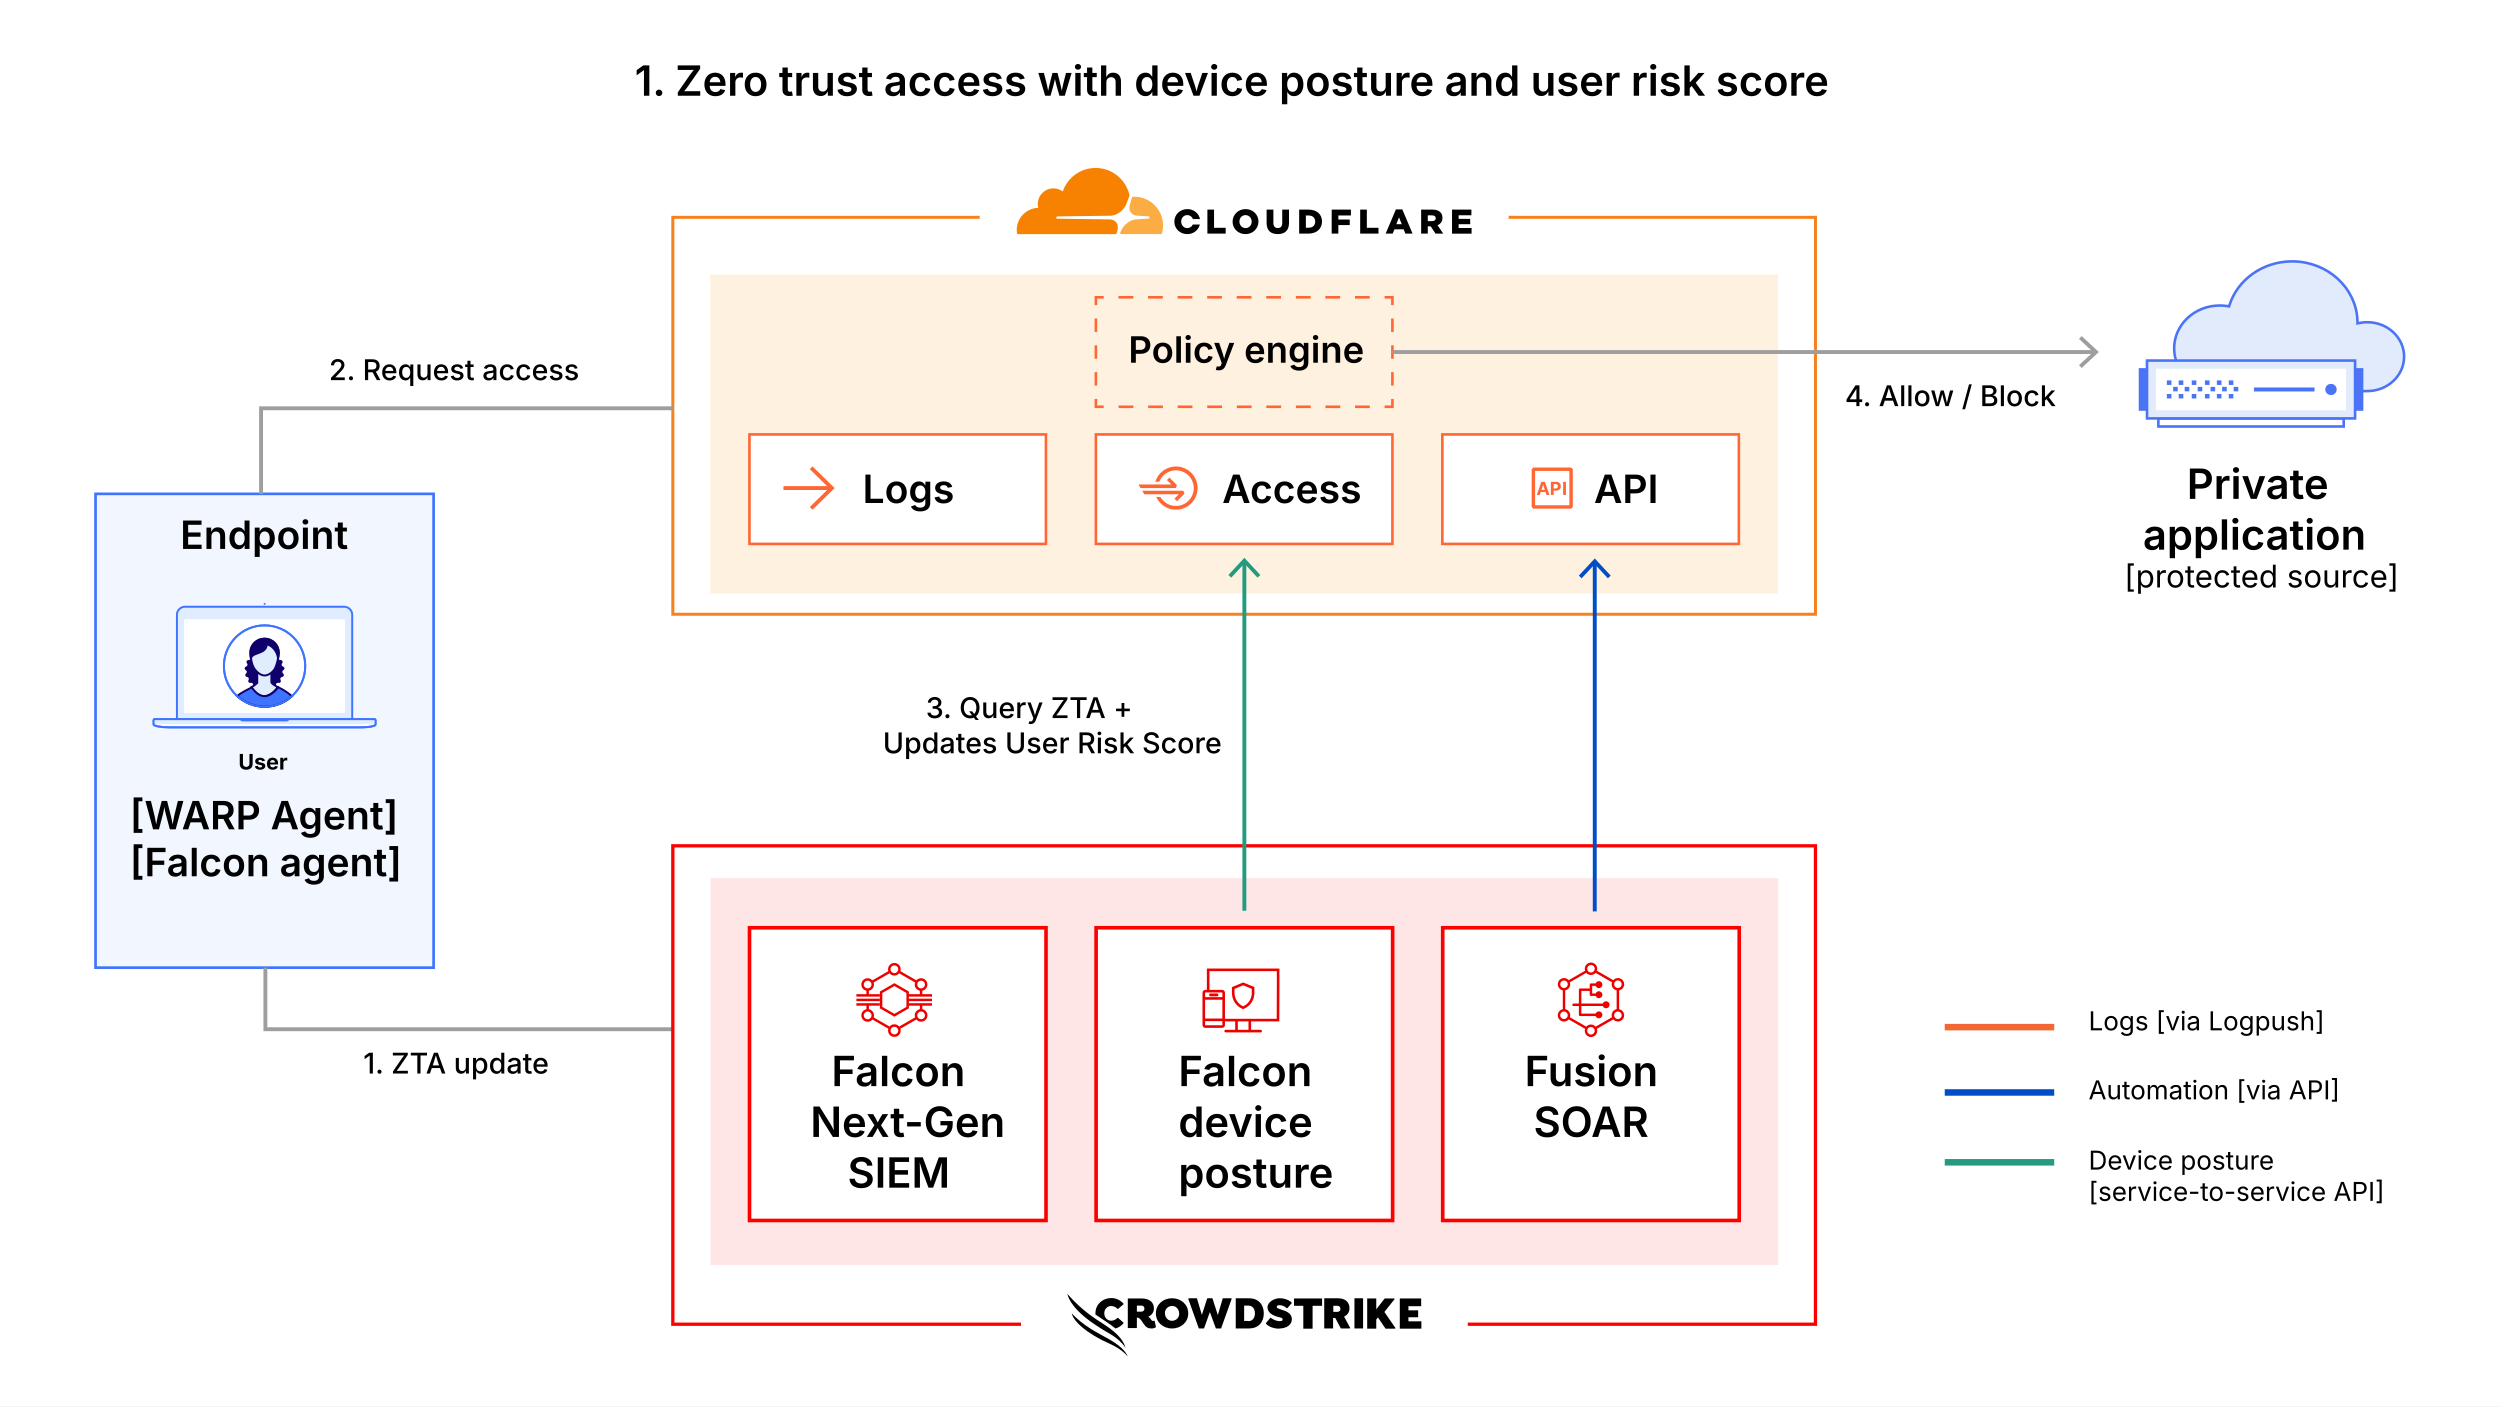
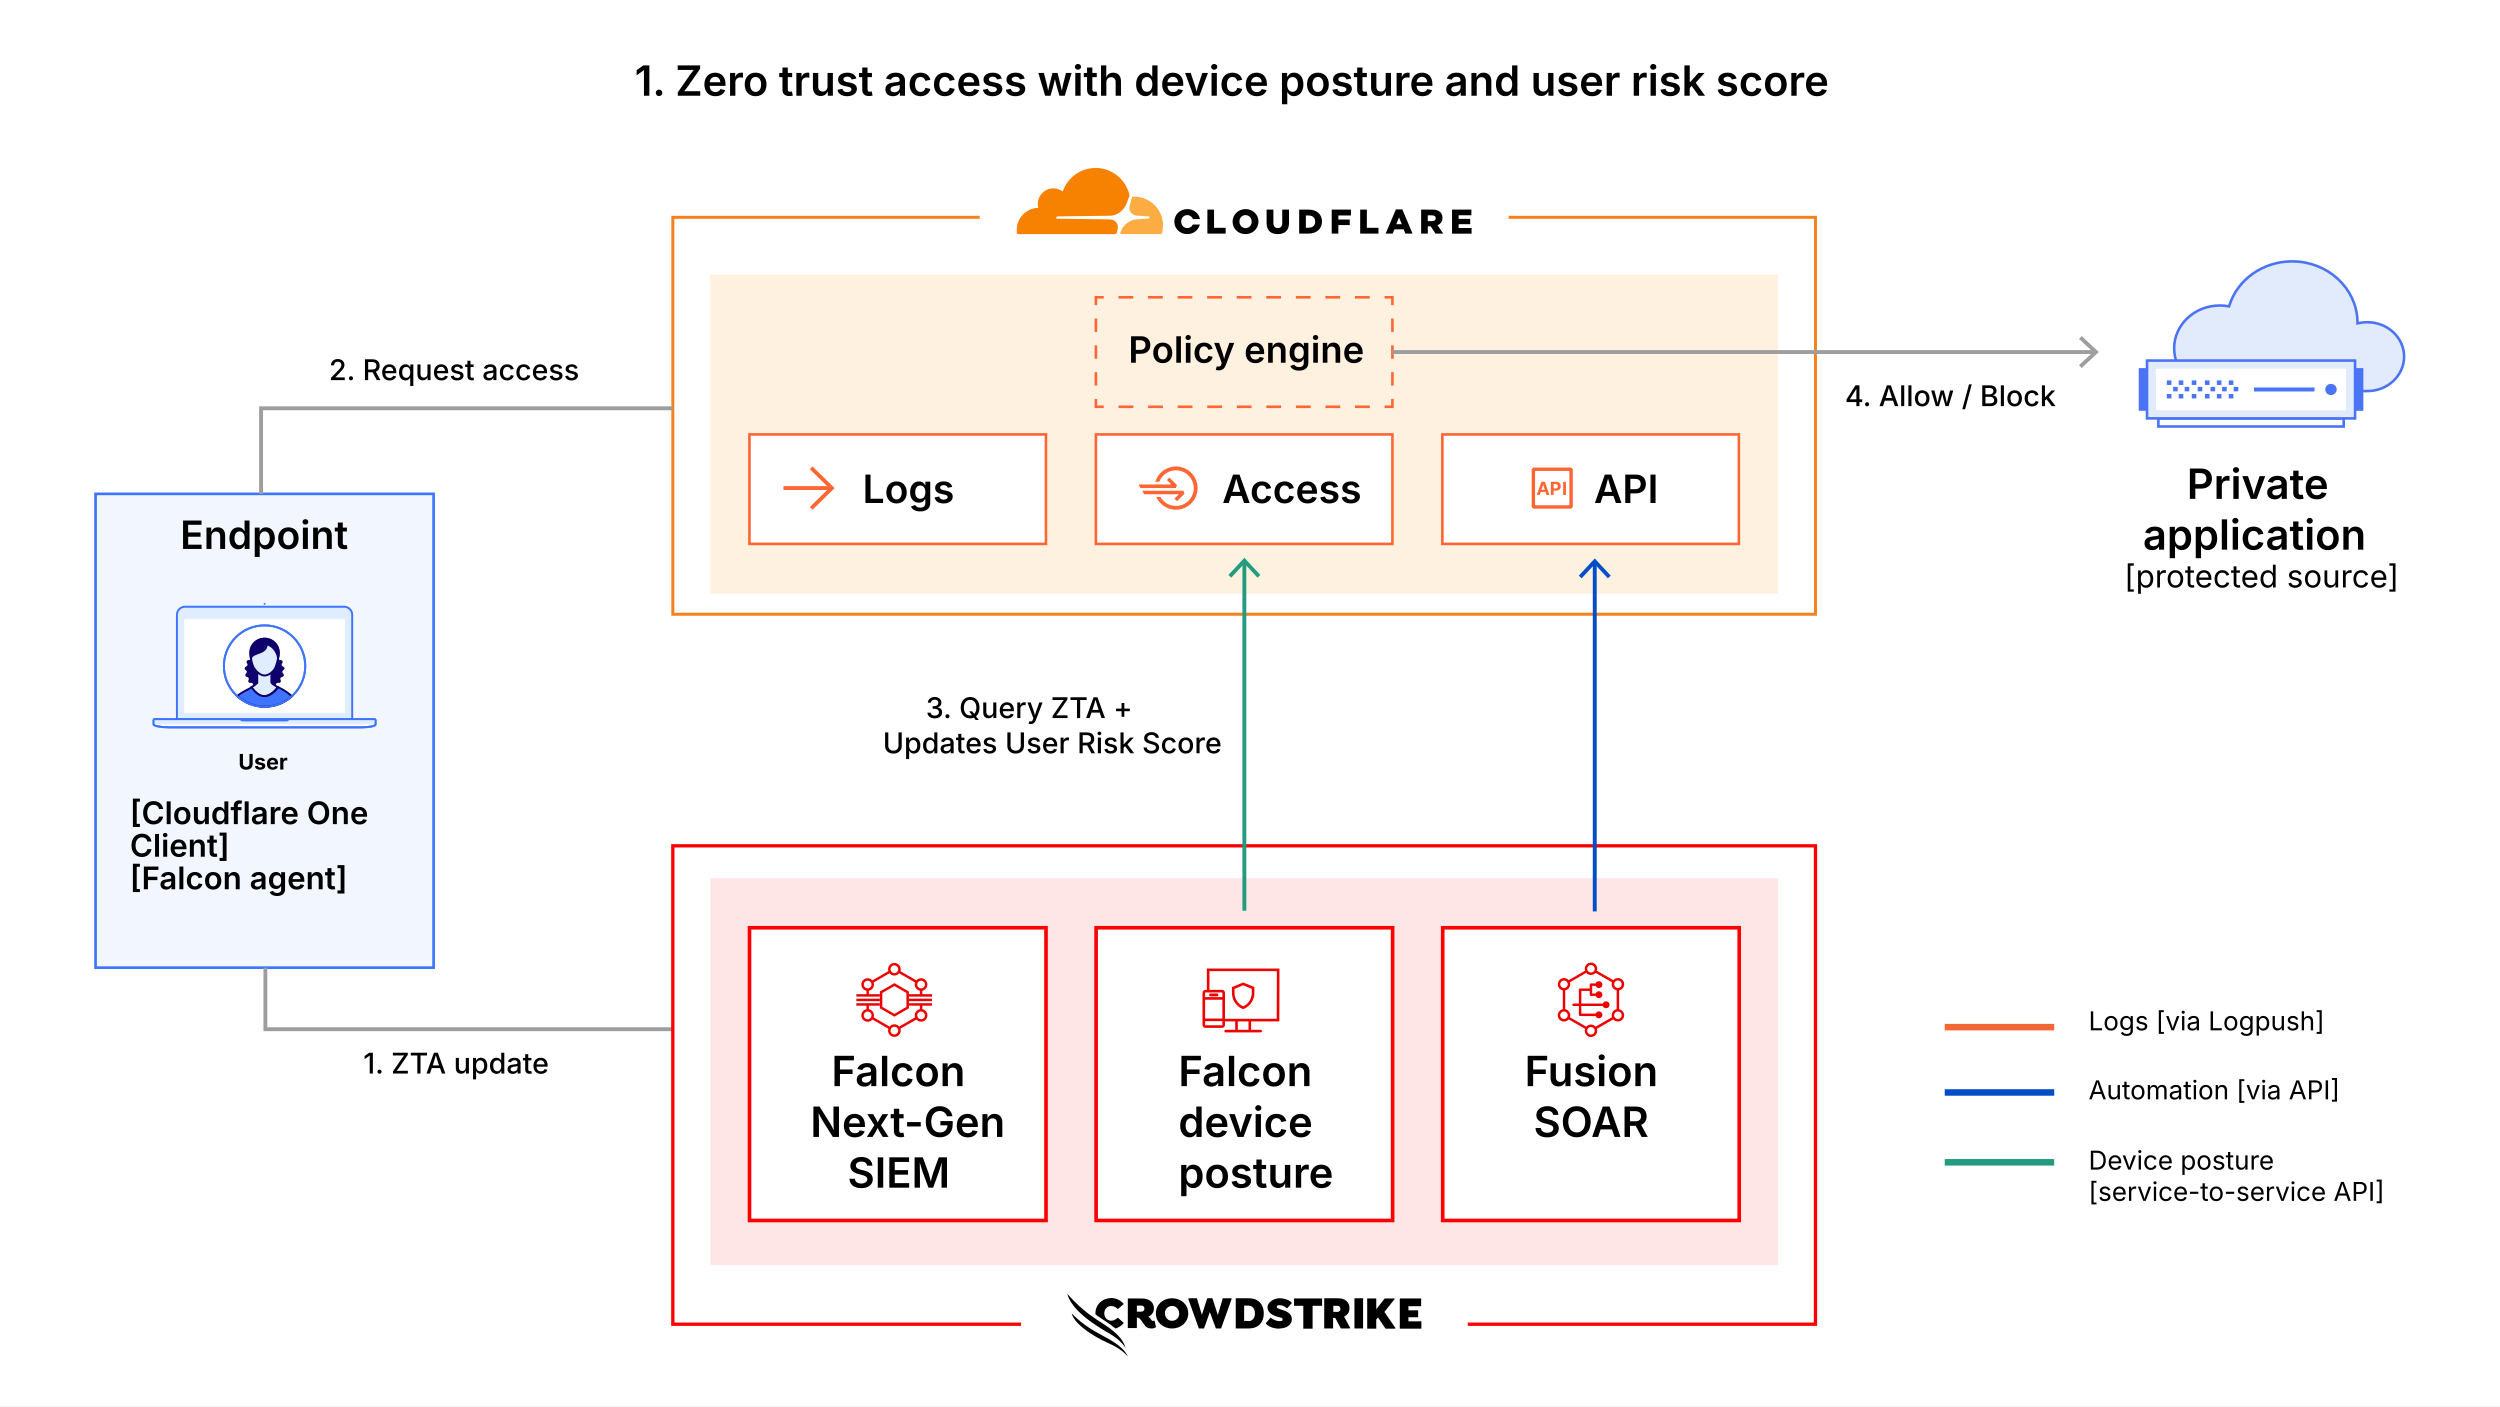
<svg xmlns="http://www.w3.org/2000/svg" width="1920" height="1080" fill="none" viewBox="0 0 1920 1080">
  <g clip-path="url(#clip0_1_260)">
    <path fill="#fff" d="M1920 0H0v1080h1920z" />
    <path fill="#fff" stroke="#f6821f" stroke-width="2.31" d="M1394.28 166.9H516.73v304.84h877.55z" />
    <path fill="#fff" d="M1158.59 146.37H752.42v48h406.17z" />
    <path fill="#f78100" d="m857.57 179.08.57-1.99c.68-2.36.43-4.56-.72-6.15-1.06-1.47-2.82-2.35-4.96-2.45l-40.51-.51a.81.81 0 0 1-.64-.33.83.83 0 0 1-.08-.74c.14-.4.53-.69.94-.72l40.9-.51c4.85-.22 10.1-4.15 11.95-8.96l2.33-6.1a1.36 1.36 0 0 0 .07-.8c-2.68-11.92-13.31-20.83-26.02-20.83-11.7 0-21.65 7.56-25.22 18.06a12.03 12.03 0 0 0-8.41-2.33c-5.61.56-10.13 5.09-10.7 10.7-.15 1.46-.03 2.86.31 4.18-9.17.29-16.53 7.81-16.53 17.05 0 .83.07 1.65.18 2.46.06.39.39.68.78.68h74.8s.01.01.03.01c.43-.01.81-.29.93-.71z" />
    <path fill="#fbac42" d="M871.06 151.05c-.38 0-.75.01-1.13.03-.06 0-.13.01-.18.04-.19.07-.35.22-.4.43l-1.58 5.49c-.68 2.36-.43 4.54.72 6.15 1.06 1.49 2.82 2.35 4.96 2.45l8.64.51a.8.8 0 0 1 .61.33c.14.21.18.47.1.74-.14.4-.53.69-.94.72l-8.98.51c-4.88.22-10.13 4.15-11.96 8.96l-.65 1.7c-.11.31.1.64.43.65h30.91c.38 0 .69-.24.79-.6.54-1.9.82-3.92.82-6-.01-12.21-9.92-22.12-22.16-22.12z" />
    <path fill="#000" d="M927.28 160.97h5.11v13.98h8.93v4.47h-14.04zm19.35 9.28v-.06c0-5.29 4.27-9.6 9.96-9.6s9.91 4.25 9.91 9.55v.06c0 5.29-4.27 9.6-9.96 9.6s-9.91-4.25-9.91-9.55m14.66 0v-.06c0-2.67-1.92-4.99-4.74-4.99s-4.67 2.26-4.67 4.93v.06c0 2.67 1.92 4.99 4.72 4.99s4.68-2.26 4.68-4.93m11.48 1.09v-10.36h5.2v10.25c0 2.67 1.35 3.93 3.4 3.93s3.4-1.21 3.4-3.79v-10.39h5.2v10.23c0 5.96-3.4 8.57-8.64 8.57-5.27 0-8.56-2.67-8.56-8.43m25.01-10.38h7.11c6.59 0 10.42 3.79 10.42 9.11v.06c0 5.32-3.88 9.28-10.52 9.28h-7.02v-18.45zm7.21 13.92c3.06 0 5.09-1.68 5.09-4.67v-.06c0-2.95-2.03-4.67-5.09-4.67h-2.08v9.39h2.08zm17.76-13.92h14.77v4.49h-9.66v3.13h8.74v4.25h-8.74v6.58h-5.11zm21.88 0h5.12v13.98h8.94v4.47h-14.06zm27.43-.14h4.93l7.86 18.59h-5.49l-1.35-3.29h-7.11l-1.32 3.29h-5.38l7.85-18.59zm4.47 11.33-2.06-5.25-2.08 5.25zm14.9-11.19h8.73c2.82 0 4.77.74 6.02 2 1.08 1.06 1.64 2.47 1.64 4.29v.06c0 2.82-1.5 4.7-3.79 5.67l4.4 6.43h-5.92l-3.71-5.59h-2.24v5.59h-5.11v-18.45zm8.49 8.85c1.74 0 2.74-.85 2.74-2.18v-.06c0-1.44-1.06-2.18-2.76-2.18h-3.35v4.42h3.38zm-183.83 2.6c-.72 1.61-2.22 2.76-4.22 2.76-2.79 0-4.72-2.32-4.72-4.99v-.06c0-2.67 1.88-4.93 4.67-4.93 2.11 0 3.71 1.29 4.39 3.06h5.39c-.86-4.39-4.72-7.67-9.73-7.67-5.7 0-9.96 4.29-9.96 9.6v.06c0 5.29 4.22 9.55 9.91 9.55 4.88 0 8.68-3.15 9.68-7.38zm199.08-11.46h14.87v4.36h-9.8v2.79h8.88v4.05h-8.88v2.93h9.94v4.36h-15.01z" />
    <path fill="#fff1df" fill-rule="evenodd" d="M1365.48 210.83v245.01H545.53V210.83z" clip-rule="evenodd" />
    <path fill="#fff" stroke="#f63" stroke-width="2" d="M803.29 333.64H575.57v84.09h227.72z" />
    <text xml:space="preserve" fill="#000" font-family="Inter" font-size="30" font-weight="600" letter-spacing="0em" style="white-space:pre">
      <tspan x="662.45" y="386.309">Logs </tspan>
    </text>
    <path fill="#f63" d="m624.01 358.22-2.07 2.12 13.29 13.03H601.7v2.97h33.53l-13.29 13.03 2.07 2.13L641 374.86z" />
    <path fill="#fff" stroke="#f63" stroke-width="2" d="M1069.37 333.64H841.65v84.09h227.72z" />
    <text xml:space="preserve" fill="#000" font-family="Inter" font-size="30" font-weight="600" letter-spacing="0em" style="white-space:pre">
      <tspan x="938.64" y="386.309">Access</tspan>
    </text>
    <mask id="mask0_1_260" width="51" height="51" x="874" y="349" maskUnits="userSpaceOnUse" style="mask-type:luminance">
      <path fill="#fff" d="M924.44 349.81h-50.1v50.1h50.1z" />
    </mask>
    <g fill="#f63" mask="url(#mask0_1_260)">
      <path d="M903.15 358.25c-3.5 0-6.92 1.11-9.75 3.16a16.55 16.55 0 0 0-6.03 8.29l-.11.34h3.05l.07-.16c1.13-2.86 3.19-5.26 5.85-6.81a13.69 13.69 0 0 1 16.8 2.37 13.68 13.68 0 0 1 1.62 16.88 13.7 13.7 0 0 1-7.07 5.54 13.706 13.706 0 0 1-16.01-5.61c-.08-.12-.15-.23-.22-.36l-.16-.27h-3.2l.19.38q.435.93.99 1.8c1.55 2.43 3.71 4.41 6.26 5.75s5.41 1.99 8.29 1.9c2.88-.1 5.69-.95 8.14-2.46s4.47-3.64 5.86-6.17a16.64 16.64 0 0 0 2.04-8.26 16.6 16.6 0 0 0-8.39-14.14 16.6 16.6 0 0 0-8.22-2.18z" />
      <path d="m903.93 372.58-5.82-5.82-1.93 1.93 3.38 3.39h-25.21l1.63 2.73H903l.93-2.24zm-.04 12.34-1.93-1.93 3.38-3.39h-26.53l-1.62-2.74h31.59l.93 2.25-5.82 5.82z" />
    </g>
    <path fill="#fff" stroke="#f63" stroke-width="2" d="M1335.45 333.64h-227.72v84.09h227.72z" />
    <text xml:space="preserve" fill="#000" font-family="Inter" font-size="30" font-weight="600" letter-spacing="0em" style="white-space:pre">
      <tspan x="1224.17" y="386.309">API</tspan>
    </text>
    <path fill="#f63" d="M1206.59 359.07h-28.95l-1.32 1.32v28.95l1.32 1.32h28.95l1.32-1.32v-28.95zm-1.32 28.95h-26.32V361.7h26.32z" />
    <path fill="#f63" d="M1183.3 377.82h3.65l.75 2.3h2.29l-3.49-10.11h-2.75l-3.49 10.11h2.29zm1.79-5.5h.08l1.24 3.83h-2.57zm8.12 4.52h1.8c.69.02 1.37-.13 1.99-.43.53-.27.97-.69 1.26-1.2.3-.54.45-1.16.43-1.78.01-.62-.13-1.23-.43-1.78-.29-.51-.72-.93-1.24-1.21a4.05 4.05 0 0 0-1.96-.44h-3.99v10.11h2.14v-3.28zm0-5.08h1.44c.35-.01.71.06 1.03.21.26.13.47.33.6.59.13.28.2.58.2.88s-.07.61-.2.88c-.13.26-.35.47-.6.6-.32.15-.67.23-1.02.22h-1.45zm9.43-1.75h-2.14v10.11h2.14z" />
    <path stroke="#f63" stroke-width="2" d="M841.65 234.32v-6h6" />
    <path stroke="#f63" stroke-dasharray="11.35 11.35" stroke-width="2" d="M859 228.32h198.69" />
    <path stroke="#f63" stroke-width="2" d="M1063.37 228.32h6v6" />
    <path stroke="#f63" stroke-dasharray="10.3 10.3" stroke-width="2" d="M1069.37 244.62v56.64" />
    <path stroke="#f63" stroke-width="2" d="M1069.37 306.41v6h-6" />
    <path stroke="#f63" stroke-dasharray="11.35 11.35" stroke-width="2" d="M1052.01 312.41H853.32" />
    <path stroke="#f63" stroke-width="2" d="M847.65 312.41h-6v-6" />
    <path stroke="#f63" stroke-dasharray="10.3 10.3" stroke-width="2" d="M841.65 296.11v-56.64" />
    <text xml:space="preserve" fill="#000" font-family="Inter" font-size="28" font-weight="600" letter-spacing="0em" style="white-space:pre">
      <tspan x="866.61" y="278.602">Policy engine</tspan>
    </text>
    <path stroke="#9e9e9e" stroke-miterlimit="10" stroke-width="3" d="M1608.65 270.37h-539.28" />
    <path fill="#9e9e9e" d="m1598.71 258.1-2.05 2.19 10.84 10.07-10.84 10.07 2.05 2.2 13.19-12.27z" />
    <text xml:space="preserve" fill="#000" font-family="Inter" font-size="22" font-weight="500" letter-spacing="0em" style="white-space:pre">
      <tspan x="1416.9" y="311.91">4. Allow / Block</tspan>
    </text>
    <text xml:space="preserve" fill="#000" font-family="Inter" font-size="22" font-weight="500" letter-spacing="0em" style="white-space:pre">
      <tspan x="252.66" y="291.94">2. Request access</tspan>
    </text>
    <text xml:space="preserve" fill="#000" font-family="Inter" font-size="22" font-weight="500" letter-spacing="0em" style="white-space:pre">
      <tspan x="711" y="551.5">3. Query ZTA +
</tspan>
      <tspan x="678" y="578.5">Updates User Risk Score</tspan>
    </text>
    <text xml:space="preserve" fill="#000" font-family="Inter" font-size="22" font-weight="500" letter-spacing="0em" style="white-space:pre">
      <tspan x="279" y="824.5">1. ZTA update</tspan>
    </text>
    <text xml:space="preserve" fill="#000" font-family="Inter" font-size="32.05" font-weight="600" letter-spacing="0em" style="white-space:pre">
      <tspan x="487.48" y="73.534">1. Zero trust access with device posture and user risk score</tspan>
    </text>
    <path stroke="#f26733" stroke-miterlimit="10" stroke-width="5" d="M1577.64 788.84h-84.08" />
    <path stroke="#239b7f" stroke-miterlimit="10" stroke-width="5" d="M1493.56 892.65h84.08" />
    <path stroke="#004dc8" stroke-miterlimit="10" stroke-width="5" d="M1493.56 839.01h84.08" />
    <path fill="#f2f7ff" stroke="#3e74ff" stroke-width="2.06" d="M333.01 379.29H73.38v363.87h259.63z" />
    <path fill="#3e74ff" d="M203.19 464.49c.41 0 .74-.33.74-.74s-.33-.74-.74-.74-.74.33-.74.74.33.74.74.74" />
    <path fill="#e0ecff" fill-rule="evenodd" stroke="#3e74ff" stroke-miterlimit="10" stroke-width="1.5" d="M264.36 465.97H142.02c-3.24 0-6.14 2.73-6.14 6.14v80.36H270.5v-80.36c0-3.41-2.9-6.14-6.14-6.14Z" clip-rule="evenodd" />
    <path fill="#fff" d="M275.96 558.62H130.59c-7.51 0-12.63-1.19-12.63-2.22v-3.41c0-.34.34-.68.68-.68h169.09c.34 0 .68.34.68.68v3.41c.17 1.02-3.75 2.22-12.46 2.22z" />
    <path stroke="#3e74ff" stroke-miterlimit="10" stroke-width="1.5" d="M275.96 558.62H130.59c-7.51 0-12.63-1.19-12.63-2.22v-3.41c0-.34.34-.68.68-.68h169.09c.34 0 .68.34.68.68v3.41c.17 1.02-3.75 2.22-12.46 2.22z" />
    <path fill="#e0ecff" d="M288.33 552.99c0-.34-.34-.68-.68-.68H118.56c-.34 0-.68.34-.68.68v3.24H288.5v-3.24z" />
    <path stroke="#3e74ff" stroke-miterlimit="10" stroke-width="1.5" d="M275.96 558.62H130.59c-7.51 0-12.63-1.19-12.63-2.22v-3.41c0-.34.34-.68.68-.68h169.09c.34 0 .68.34.68.68v3.41c.17 1.02-3.75 2.22-12.46 2.22z" />
    <path fill="#fff" d="M264.95 475.53H141.42v72h123.53z" />
    <path fill="#3e74ff" fill-rule="evenodd" d="M221.7 552.65v.68c0 .51-1.02.68-1.88.68h-33.27c-.85 0-1.88-.17-1.88-.68v-.68" clip-rule="evenodd" />
    <path fill="#fff" stroke="#3e74ff" stroke-miterlimit="10" stroke-width="1.5" d="M203.19 542.77c17.25 0 31.24-13.99 31.24-31.24s-13.99-31.24-31.24-31.24-31.24 13.99-31.24 31.24 13.99 31.24 31.24 31.24Z" />
    <path fill="#0f006b" d="M202.02 499.81c.55-.84 1.78-.84 2.33 0l.44.68c.43.66 1.33.83 1.98.37l.65-.47c.82-.58 1.96-.14 2.17.84l.17.8c.17.77.94 1.25 1.71 1.06l.78-.2c.97-.25 1.88.58 1.72 1.57l-.13.82c-.12.78.43 1.51 1.21 1.6l.81.1c.99.12 1.54 1.22 1.04 2.08l-.42.72c-.4.68-.15 1.56.55 1.93l.73.39c.88.47.99 1.69.21 2.31l-.65.52c-.61.49-.7 1.4-.18 1.99l.54.63c.65.76.32 1.94-.64 2.24l-.79.25c-.75.24-1.16 1.05-.89 1.79l.28.78c.34.94-.4 1.92-1.4 1.86l-.81-.05c-.79-.05-1.46.56-1.48 1.35l-.02.82c-.03 1-1.07 1.65-1.98 1.22l-.73-.34c-.72-.33-1.57 0-1.87.73l-.31.75c-.39.93-1.6 1.15-2.29.43l-.56-.58c-.55-.57-1.46-.57-2.01 0l-.56.58c-.69.72-1.9.5-2.29-.43l-.31-.75c-.3-.73-1.16-1.06-1.87-.73l-.73.34c-.91.42-1.95-.22-1.98-1.22l-.02-.82c-.02-.79-.7-1.4-1.48-1.35l-.81.05c-1 .07-1.74-.91-1.4-1.86l.28-.78a1.39 1.39 0 0 0-.89-1.79l-.79-.25c-.95-.3-1.29-1.48-.64-2.24l.54-.63c.51-.6.43-1.5-.18-1.99l-.65-.52c-.78-.63-.67-1.84.21-2.31l.73-.39c.7-.37.94-1.25.55-1.93l-.42-.72c-.5-.87.05-1.96 1.04-2.08l.81-.1c.78-.09 1.33-.82 1.21-1.6l-.13-.82c-.16-.99.75-1.82 1.72-1.57l.78.2c.77.2 1.54-.28 1.71-1.06l.17-.8c.21-.98 1.36-1.43 2.17-.84l.65.47c.64.46 1.54.29 1.98-.37z" />
    <path fill="#e0edff" stroke="#0f006b" stroke-miterlimit="10" stroke-width="1.5" d="M193.08 527.8c1.63-.89 3.13-1.99 4.48-3.26v-8.24l10.86.13v7.75c.5.96 2.37 2.15 4.87 3.55 0 0-4.65 6.93-10.48 6.93s-9.73-6.86-9.73-6.86Z" />
    <path fill="#3e74ff" stroke="#0f006b" stroke-miterlimit="10" stroke-width="1.5" d="M203.28 542.77c7.75.01 15.23-2.87 20.97-8.09-3.2-2.75-6.75-5.07-10.56-6.9 0 0-4.71 6.88-10.54 6.88s-9.76-6.79-9.76-6.79c-3.58 2.02-7.98 3.92-11.27 6.63a31.13 31.13 0 0 0 21.16 8.26z" />
    <path fill="#e0edff" stroke="#0f006b" stroke-miterlimit="10" stroke-width="1.5" d="M202.23 505.87c.06-.23.17-.45.31-.64s.33-.34.54-.46c.21-.11.44-.18.68-.2s.48.01.7.09c1.36.41.59 5.34-3.2 5.16q.585-1.95.96-3.96z" />
    <path fill="#e0edff" stroke="#0f006b" stroke-miterlimit="10" stroke-width="1.5" d="M204.18 505.88a1.77 1.77 0 0 0-.89-1.11c-.22-.11-.46-.18-.7-.2s-.49.02-.72.1c-1.18.48-.59 5.34 3.2 5.16-.38-1.3-.68-2.62-.88-3.96z" />
    <path fill="#e0edff" stroke="#0f006b" stroke-miterlimit="10" stroke-width="1.5" d="M213.99 501.35c0 2.82-1.03 8.55-2.84 12.01-1.34 2.57-4.81 5.43-7.95 5.43s-6.25-2.86-7.95-5.43c-2.16-3.26-2.84-9.2-2.84-12.01s1.14-5.61 3.16-7.63 4.77-3.16 7.63-3.16 5.61 1.14 7.63 3.16 3.16 4.77 3.16 7.63Z" />
    <path fill="#0f006b" stroke="#0f006b" stroke-linejoin="round" stroke-width="1.5" d="M213.43 504.89c-.51-4.29-4.67-10-9.31-10l-.77-3.56 1.44 3.6c0 7.78-11.53 5.7-12.01 10.84l-.18-.18c-.24-1.5-.37-3.01-.38-4.53 0-5.96 5.02-10.61 10.98-10.61 2.88 0 5.65 1.12 7.71 3.14a10.92 10.92 0 0 1 3.27 7.65c-.06 1.48-.26 2.95-.61 4.4l-.13-.75z" />
    <path stroke="#3e74ff" stroke-miterlimit="10" stroke-width="1.5" d="M203.19 542.77c17.25 0 31.24-13.99 31.24-31.24s-13.99-31.24-31.24-31.24-31.24 13.99-31.24 31.24 13.99 31.24 31.24 31.24Z" />
    <path stroke="#9e9e9e" stroke-miterlimit="10" stroke-width="3" d="M516.73 313.56H200.5v65.84m316.23 411.04H203.82v-47.29" />
-     <text xml:space="preserve" fill="#000" font-family="Inter" font-size="30" font-weight="600" letter-spacing="0em" style="white-space:pre">
-       <tspan x="99.76" y="636.949">[WARP Agent]</tspan>
+     <text xml:space="preserve" fill="#000" font-family="Inter" font-size="24" font-weight="600" letter-spacing="0em" style="white-space:pre">
+       <tspan x="99.76" y="632.949">[Cloudflare One</tspan>
+       <tspan x="99.76" y="657.949">Client]</tspan>
    </text>
-     <text xml:space="preserve" fill="#000" font-family="Inter" font-size="30" font-weight="600" letter-spacing="0em" style="white-space:pre">
-       <tspan x="99.76" y="672.949">[Falcon agent]</tspan>
+     <text xml:space="preserve" fill="#000" font-family="Inter" font-size="24" font-weight="600" letter-spacing="0em" style="white-space:pre">
+       <tspan x="99.76" y="682.949">[Falcon agent]</tspan>
    </text>
    <text xml:space="preserve" fill="#000" font-family="Inter" font-size="30" font-weight="600" letter-spacing="0em" style="white-space:pre">
      <tspan x="138.39" y="421.579">Endpoint</tspan>
    </text>
    <path fill="#fff" stroke="#fc0000" stroke-width="2.54" d="M1394.28 649.59H516.73V1017h877.55z" />
    <path fill="#fff" d="M784.11 1038.61h343.13v-48H784.11z" />
    <path fill="#fc0000" fill-rule="evenodd" d="M1365.65 674.41v297.15H545.7V674.41z" clip-rule="evenodd" opacity=".1" />
    <path fill="#fff" stroke="#fc0000" stroke-width="2.78" d="M803.34 712.52H575.62v224.8h227.72zm266.19 0H841.81v224.8h227.72zm266.19 0H1108v224.8h227.72z" />
    <path fill="#000" fill-rule="evenodd" d="M862.84 1015.8v.5a12.35 12.35 0 0 1-6.13 3.98 96 96 0 0 0-7.79-5.64c-.83-.5-1.49-.99-2.49-1.66-1.49-.99-3.32-2.16-5.14-3.48v-.83c0-6.8 5.31-11.77 12.27-11.77 3.65 0 6.96 1.66 9.28 4.31v.5l-4.14 3.48h-.5c-1.16-1.33-2.98-2.16-4.81-2.16-1.49 0-2.82.5-3.81 1.66-.99.99-1.49 2.49-1.49 3.98s.5 2.82 1.49 3.98c.99.99 2.32 1.66 3.81 1.66 1.82 0 3.48-.83 4.81-2.16h.5zm-12.44 4.47c-2.65-.5-4.97-1.99-6.63-4.14.17 0 .33.17.5.33.33.17.5.33.83.5 1.66 1.16 3.48 2.16 5.31 3.15v.17zm36.31-5.97.99 4.48v.5c-.99.66-1.99.99-3.15.99-2.82 0-4.31-.66-6.3-3.65-.99-1.49-2.82-4.64-4.48-4.64h-.66v7.96h-6.96v-22.71h10.61c6.13 0 9.45 2.98 9.45 7.63 0 2.82-1.66 5.31-4.31 6.3.66.5 1.33 1.16 1.82 1.82.5.66.83 1.49 1.66 1.49.33 0 .66 0 .99-.17zm-7.79-9.28c0 .66-.17 1.16-.66 1.66-.5.5-1.16.66-1.82.66h-3.32v-4.64h3.32c.66 0 1.33.17 1.82.66.5.5.66 1.16.66 1.66m21.22-7.96c7.13 0 12.43 4.97 12.43 11.6s-5.31 11.6-12.43 11.6-12.43-4.97-12.43-11.6 5.31-11.6 12.43-11.6m2.82 16.58c1.66-.99 2.82-2.82 2.65-4.97 0-1.99-.99-3.81-2.65-4.97-1.66-.99-3.81-.99-5.64 0-1.66.99-2.82 2.82-2.65 4.97 0 1.99.99 3.81 2.65 4.97 1.66.99 3.81.99 5.64 0" clip-rule="evenodd" />
    <path fill="#000" d="M945.4 997.06h-6.3l-3.81 12.93-4.14-12.93h-3.98l-4.14 12.77-3.81-12.77h-6.3l-.33.5 8.12 22.71h3.98l4.48-12.6 4.64 12.6h3.98l8.12-22.71-.33-.5z" />
    <path fill="#000" fill-rule="evenodd" d="M959.16 997.06c7.13 0 11.44 4.64 11.44 11.6s-4.31 11.6-11.44 11.6h-10.11v-23.21h10.11zm-.34 17.58c2.82 0 4.97-2.16 4.97-5.97s-2.16-5.97-4.97-5.97h-3.32v11.77h3.32z" clip-rule="evenodd" />
    <path fill="#000" d="M1008.23 1002.86h7.13v-5.64h-21.55v5.64h7.13v17.57h7.13v-17.57h.17z" />
    <path fill="#000" fill-rule="evenodd" d="M1027.29 997.06c5.97 0 9.12 2.98 9.12 7.79 0 2.98-1.66 5.14-4.14 6.3l4.64 8.62-.33.5h-6.8l-4.31-8.12h-1.66v8.12h-6.8v-23.21zm2.16 8.13c0 .66-.17 1.33-.66 1.66-.5.5-1.16.66-1.66.66h-3.15v-4.64h3.15c.66 0 1.33.17 1.66.66.5.5.66 1.16.66 1.82v-.17z" clip-rule="evenodd" />
    <path fill="#000" d="M1040.22 997.06h6.63v23.21h-6.63zm23.05 10.45 7.79-9.78-.33-.5h-7.29l-6.47 8.29v-8.29h-6.96v23.21h6.96v-7.13l1.33-1.49 5.8 8.62h7.29l.33-.5-8.45-12.27v-.17zm28.18-4.65v-5.64h-16.41v23.21h16.58v-5.64h-9.95v-3.15h7.46v-5.31h-7.46v-3.15h9.95l-.17-.33zm-108.92 17.41c5.14 0 9.62-2.49 9.62-7.13s-4.48-6.3-8.45-7.46c-1.49-.5-3.15-.99-3.15-1.99s.83-1.33 2.32-1.33c2.32 0 4.31 1.33 5.31 2.32h.5l3.32-3.81v-.5c-1.82-1.82-5.31-3.32-9.28-3.32s-9.28 2.82-9.28 6.96 4.14 6.3 7.79 7.29c2.32.66 3.81.66 3.81 1.99s-1.16 1.33-2.82 1.33-4.81-1.33-6.13-2.49h-.5l-3.32 3.98v.5c2.16 2.32 5.8 3.81 10.28 3.81m-116.4 21.4c-1.66-3.65-4.97-8.45-17.9-15.25-5.97-3.32-16.08-8.29-25.2-17.9.83 3.48 5.14 11.11 23.38 20.56 4.97 2.65 13.59 5.31 19.73 12.6m-1.67-6.64c-1.49-4.48-4.14-10.11-17.08-18.4-6.3-4.14-15.58-9.45-27.69-23.04.83 3.65 4.64 13.1 24.04 25.36 6.3 4.48 14.59 7.13 20.72 16.08" />
    <mask id="mask1_1_260" width="62" height="62" x="1191" y="737" maskUnits="userSpaceOnUse" style="mask-type:luminance">
      <path fill="#fff" d="M1252.31 737.39h-60.89v60.89h60.89z" />
    </mask>
    <g fill="#ec0000" mask="url(#mask1_1_260)">
      <path d="M1243.51 775.03v-14.42c.75-.15 1.45-.47 2.05-.94s1.07-1.08 1.39-1.77a4.8 4.8 0 0 0 .43-2.21c-.04-.76-.25-1.5-.63-2.16s-.91-1.22-1.55-1.63-1.37-.67-2.13-.74-1.52.03-2.23.31-1.34.73-1.84 1.3l-12.61-7.25c.17-.48.26-.99.27-1.5 0-.63-.12-1.25-.36-1.83s-.59-1.11-1.04-1.55c-.44-.44-.97-.8-1.55-1.04s-1.2-.36-1.83-.36-1.25.12-1.83.36-1.11.59-1.55 1.04c-.44.44-.8.97-1.04 1.55s-.36 1.2-.36 1.83c0 .51.1 1.02.27 1.5l-12.61 7.25c-.44-.51-.99-.92-1.61-1.21a4.76 4.76 0 0 0-5.18.81 4.8 4.8 0 0 0-.64 6.4c.7.96 1.74 1.62 2.9 1.86v14.42c-.75.15-1.45.47-2.05.94s-1.08 1.08-1.39 1.78c-.32.69-.46 1.45-.43 2.22.04.76.25 1.5.64 2.17.38.66.91 1.22 1.56 1.63a4.77 4.77 0 0 0 4.36.42c.71-.28 1.34-.73 1.84-1.31l12.61 7.25c-.17.48-.26.99-.27 1.5 0 .63.12 1.25.36 1.83s.59 1.11 1.04 1.55c.44.44.97.8 1.55 1.04s1.2.36 1.83.36 1.25-.12 1.83-.36 1.11-.59 1.55-1.04c.44-.44.8-.97 1.04-1.55s.36-1.2.36-1.83c0-.51-.1-1.02-.27-1.5l12.61-7.25c.5.57 1.13 1.01 1.84 1.29s1.47.38 2.22.31c.75-.08 1.48-.33 2.12-.74s1.17-.97 1.55-1.63.6-1.39.63-2.15c.04-.76-.11-1.51-.42-2.2s-.78-1.3-1.38-1.77c-.59-.47-1.29-.8-2.03-.95zm-.95-22.02c.57 0 1.13.17 1.61.48.48.32.85.77 1.07 1.3s.28 1.11.17 1.67-.39 1.08-.79 1.48c-.4.41-.92.68-1.48.79s-1.14.06-1.67-.16a2.9 2.9 0 0 1-1.3-1.07c-.32-.48-.49-1.04-.49-1.61a2.884 2.884 0 0 1 2.88-2.89zm-20.7-11.9c.57 0 1.13.17 1.61.48.48.32.85.77 1.07 1.3s.28 1.11.17 1.67-.39 1.08-.79 1.48c-.4.41-.92.68-1.48.79s-1.14.06-1.67-.16a2.9 2.9 0 0 1-1.3-1.07c-.32-.48-.49-1.04-.49-1.61a2.884 2.884 0 0 1 2.88-2.89zm-23.59 14.79c0-.57.17-1.13.49-1.6s.77-.84 1.3-1.06a2.87 2.87 0 0 1 3.13.63c.4.4.68.92.79 1.48s.05 1.14-.17 1.66c-.22.53-.59.98-1.06 1.29-.47.32-1.03.49-1.6.49a2.884 2.884 0 0 1-2.88-2.89m2.88 26.71c-.57 0-1.13-.17-1.61-.48a2.9 2.9 0 0 1-1.07-1.3c-.22-.53-.28-1.11-.17-1.67s.39-1.08.79-1.48c.4-.41.92-.68 1.48-.79s1.14-.06 1.67.16.98.59 1.3 1.07.49 1.04.49 1.61a2.884 2.884 0 0 1-2.88 2.89zm20.71 11.91c-.57 0-1.13-.17-1.61-.48a2.9 2.9 0 0 1-1.07-1.3c-.22-.53-.28-1.11-.17-1.67s.39-1.08.79-1.48c.4-.41.92-.68 1.48-.79s1.14-.06 1.67.16.98.59 1.3 1.07.49 1.04.49 1.61a2.884 2.884 0 0 1-2.88 2.89zm3.56-6.05c-.44-.51-.99-.93-1.61-1.21s-1.29-.43-1.97-.43-1.35.15-1.97.43-1.17.69-1.61 1.21l-12.61-7.25c.17-.48.26-.99.27-1.5 0-1.11-.38-2.18-1.08-3.03-.7-.86-1.67-1.45-2.75-1.67V760.6c1.08-.22 2.06-.81 2.75-1.67a4.8 4.8 0 0 0 1.08-3.03c0-.51-.1-1.02-.27-1.5l12.61-7.25c.44.51.99.92 1.61 1.21a4.7 4.7 0 0 0 3.93 0c.62-.28 1.17-.69 1.61-1.2l12.61 7.25c-.17.48-.26.99-.27 1.5 0 1.11.38 2.18 1.08 3.03.7.86 1.67 1.45 2.75 1.67v14.42c-1.08.22-2.06.81-2.75 1.67a4.8 4.8 0 0 0-1.08 3.03c0 .51.1 1.02.27 1.5l-12.61 7.25zm17.14-5.86c-.57 0-1.13-.17-1.61-.48a2.9 2.9 0 0 1-1.07-1.3c-.22-.53-.28-1.11-.17-1.67s.39-1.08.79-1.48c.4-.41.92-.68 1.48-.79s1.14-.06 1.67.16.98.59 1.3 1.07.49 1.04.49 1.61a2.884 2.884 0 0 1-2.88 2.89z" />
      <path d="M1233.45 769c-.54 0-1.07.17-1.51.47-.45.31-.79.74-.98 1.25h-16.48v-9.69h6.42v2.91c0 .25.1.49.28.67s.42.28.67.28h3.61a2.68 2.68 0 0 0 2.98 1.68 2.674 2.674 0 0 0 0-5.26c-.61-.11-1.25 0-1.79.3-.54.31-.96.79-1.19 1.38h-2.65v-5.83h2.65a2.68 2.68 0 0 0 2.98 1.68 2.674 2.674 0 0 0 0-5.26c-.61-.11-1.25 0-1.79.3-.54.31-.96.79-1.19 1.38h-3.61c-.25 0-.49.1-.67.28s-.28.42-.28.67v2.91h-7.37c-.25 0-.49.1-.67.28s-.28.42-.28.67v10.65h-4.11c-.25 0-.49.1-.67.28s-.28.42-.28.67.1.49.28.67.42.28.67.28h4.11v6.78c0 .25.1.49.28.67s.42.28.67.28h11.93a2.68 2.68 0 0 0 2.98 1.68 2.674 2.674 0 0 0 0-5.26c-.61-.11-1.25 0-1.79.3-.54.31-.96.79-1.19 1.38h-10.98v-5.83h16.48c.17.46.47.85.85 1.15a2.67 2.67 0 0 0 2.75.33c.44-.2.82-.52 1.1-.92s.44-.87.47-1.36-.08-.97-.3-1.4c-.23-.43-.57-.79-.98-1.04a2.7 2.7 0 0 0-1.38-.38z" />
    </g>
    <mask id="mask2_1_260" width="65" height="65" x="921" y="735" maskUnits="userSpaceOnUse" style="mask-type:luminance">
      <path fill="#fff" d="M985.51 735.83h-64v64h64z" />
    </mask>
    <g fill="#ec0000" mask="url(#mask2_1_260)">
      <path d="m982.51 784.42.11-28.48-.03-12.11h-55.72v16.38h-1.1c-1.25 0-2.26 1.01-2.26 2.26v24.68c0 1.25 1.01 2.26 2.26 2.26h12.74c1.25 0 2.26-1.01 2.26-2.26v-2.74h7.88v6.46h-7.31c-.55 0-1 .45-1 1s.45 1 1 1h26.82c.55 0 1-.45 1-1s-.45-1-1-1h-7.31v-6.46h21.66zm-43.73 2.73c0 .14-.12.26-.26.26h-12.74c-.14 0-.26-.12-.26-.26v-2.9h13.26zm0-4.9h-13.26v-14.43h13.26zm0-16.43h-13.26v-3.35c0-.14.12-.26.26-.26h12.74c.14 0 .26.12.26.26zm20.07 25.05h-8.2v-6.46h8.2zm-15.12-8.45h-2.95v-19.95c0-1.25-1.01-2.26-2.26-2.26h-9.65v-14.38h51.72l.02 10.11-.11 26.48z" />
      <path d="M946.13 758.1v4.51c0 5.41 3.23 10.22 8.24 12.26l.38.15.38-.15c5.01-2.04 8.24-6.86 8.24-12.26v-4.51l-8.62-3.58zm15.24 4.52c0 4.45-2.58 8.43-6.62 10.25-4.03-1.82-6.62-5.8-6.62-10.25v-3.18l6.62-2.75 6.62 2.75zm-26.69.35h-5.06c-.55 0-1 .45-1 1v.2c0 .55.45 1 1 1h5.06c.55 0 1-.45 1-1v-.2c0-.55-.45-1-1-1" />
    </g>
    <mask id="mask3_1_260" width="59" height="58" x="657" y="739" maskUnits="userSpaceOnUse" style="mask-type:luminance">
      <path fill="#fff" d="M715.88 739.52h-58.31v56.84h58.31z" />
    </mask>
    <g fill="#ec0000" mask="url(#mask3_1_260)">
      <path d="m686.88 780.81-11.15-6.44V761.5l11.15-6.44 11.15 6.44v12.87zm-9.26-7.52 9.26 5.34 9.26-5.34V762.6l-9.26-5.34-9.26 5.34z" />
      <path d="M708.34 775.03v-3.61h-1.89v3.61a4.86 4.86 0 0 0-3.91 4.76c0 .54.11 1.06.28 1.55l-12.23 7.06c-.89-1.07-2.21-1.76-3.71-1.76s-2.82.69-3.71 1.76l-11.86-6.85-.35-.2c.16-.48.26-.98.26-1.51 0-2.36-1.69-4.32-3.91-4.77v-3.65h-1.89v3.65a4.862 4.862 0 0 0 .95 9.63c1.47 0 2.77-.67 3.66-1.7l.27.15 11.97 6.91c-.14.46-.24.94-.24 1.44 0 2.68 2.18 4.86 4.86 4.86s4.86-2.18 4.86-4.86c0-.51-.1-.98-.24-1.44l12.26-7.08a4.8 4.8 0 0 0 3.64 1.67c2.68 0 4.86-2.18 4.86-4.86a4.86 4.86 0 0 0-3.91-4.76m-42 7.78a2.97 2.97 0 1 1 0-5.94 2.97 2.97 0 0 1 0 5.94m20.52 11.66a2.97 2.97 0 0 1-2.97-2.97c0-.16.02-.31.05-.46.1-.66.42-1.24.88-1.68a2.94 2.94 0 0 1 2.04-.83 2.986 2.986 0 0 1 2.92 2.51c.02.15.05.3.05.46a2.97 2.97 0 0 1-2.97 2.97m20.52-11.71c-.75 0-1.43-.29-1.95-.75-.48-.42-.83-.99-.96-1.63-.04-.19-.06-.38-.06-.58 0-1.3.85-2.4 2.02-2.8.3-.1.61-.17.95-.17s.65.07.95.17c1.17.4 2.02 1.49 2.02 2.8a2.97 2.97 0 0 1-2.97 2.97m0-31.5c-1.44 0-2.73.64-3.62 1.65l-12.28-7.09c.14-.46.24-.94.24-1.44 0-2.68-2.18-4.86-4.86-4.86s-4.86 2.18-4.86 4.86c0 .51.1.98.24 1.44l-12.28 7.09c-.89-1-2.17-1.65-3.62-1.65-2.68 0-4.86 2.18-4.86 4.86a4.86 4.86 0 0 0 3.91 4.76v3.57h1.89v-3.57a4.86 4.86 0 0 0 3.91-4.76c0-.56-.11-1.08-.29-1.58l12.23-7.06a4.82 4.82 0 0 0 3.71 1.76c1.49 0 2.82-.69 3.71-1.76l12.24 7.06c-.17.5-.29 1.02-.29 1.58a4.86 4.86 0 0 0 3.91 4.76v3.57h1.89v-3.57a4.86 4.86 0 0 0 3.91-4.76c0-2.68-2.18-4.86-4.86-4.86m-40.06 7.65c-.3.1-.61.17-.95.17s-.65-.07-.95-.17c-1.17-.4-2.02-1.49-2.02-2.8a2.97 2.97 0 0 1 2.97-2.97c.74 0 1.41.28 1.93.73.48.42.84.98.97 1.62.04.2.06.4.06.61 0 1.3-.85 2.4-2.02 2.8zm22.49-14.08c-.1.66-.42 1.24-.88 1.68-.53.51-1.25.83-2.04.83s-1.51-.32-2.04-.83c-.46-.44-.77-1.02-.88-1.68-.02-.15-.05-.3-.05-.46a2.97 2.97 0 0 1 5.94 0c0 .16-.02.31-.05.46m18.54 14.08c-.3.1-.61.17-.95.17s-.65-.07-.95-.17c-1.17-.4-2.02-1.49-2.02-2.8 0-.21.02-.42.07-.61.14-.65.49-1.21.97-1.62.52-.45 1.19-.73 1.93-.73a2.97 2.97 0 0 1 2.97 2.97c0 1.3-.85 2.4-2.02 2.8" />
      <path d="M675.73 763.52h-18.16v1.89h18.16zm0 3.47h-18.16v1.89h18.16zm0 3.48h-18.16v1.89h18.16zm40.14-6.95h-18.16v1.89h18.16zm0 3.47h-18.16v1.89h18.16zm0 3.48h-18.16v1.89h18.16z" />
    </g>
    <path stroke="#239b7f" stroke-miterlimit="10" stroke-width="3" d="M955.67 699.45v-267.8" />
    <path fill="#239b7f" d="m967.94 441.59-2.2 2.04-10.06-10.83-10.08 10.83-2.19-2.04 12.27-13.2z" />
    <path stroke="#004dc8" stroke-miterlimit="10" stroke-width="3" d="M1224.77 699.96v-267.8" />
    <path fill="#004dc8" d="m1237.04 442.1-2.19 2.04-10.07-10.83-10.08 10.83-2.19-2.04 12.27-13.2z" />
    <path fill="#e1ebfc" stroke="#4b73f5" stroke-width="2" d="M1760.34 200.74c27.34 0 49.44 20.46 50.2 45.79l.05 1.81 1.78-.34c1.66-.32 3.34-.5 5.03-.54h.72c15.68 0 28.23 11.92 28.23 26.44s-12.55 26.45-28.23 26.45h-113.43c-19.4-.05-34.95-14.83-34.95-32.86s15.6-32.86 35.05-32.86c1.95 0 3.9.15 5.83.45l1.3.2.41-1.25c6.29-19.22 25.36-33.28 48.02-33.29z" />
    <path fill="#4b73f5" d="M1648.91 282.71h-6.37v32.78h6.37zm166.15 0h-6.37v32.78h6.37z" />
    <path fill="#fff" stroke="#4b73f5" stroke-miterlimit="10" stroke-width="2" d="M1657.63 321.33v6.22h142.33v-6.22z" />
    <path fill="#e1ebfc" stroke="#4b73f5" stroke-miterlimit="10" stroke-width="2" d="M1808.69 276.91h-159.78v44.42h159.78z" />
    <path fill="#fff" d="M1801.79 315.06v-31.9h-145.98v31.9z" />
    <path fill="#4b73f5" d="M1667.66 292.17h-3.54v3.45h3.54zm0 10.4h-3.54v3.45h3.54zm4.84-5.48h-3.54v3.45h3.54zm4.3-4.92h-3.54v3.45h3.54zm0 10.4h-3.54v3.45h3.54zm4.58-5.48h-3.54v3.45h3.54zm5.41-4.92h-3.54v3.45h3.54zm0 10.4h-3.54v3.45h3.54zm4.58-5.48h-3.54v3.45h3.54zm5.56-4.92h-3.54v3.45h3.54zm0 10.4h-3.54v3.45h3.54zm4.31-5.48h-3.54v3.45h3.54zm4.84-4.92h-3.54v3.45h3.54zm0 10.4h-3.54v3.45h3.54zm4.04-5.48h-3.54v3.45h3.54zm5.11-4.92h-3.54v3.45h3.54zm0 10.4h-3.54v3.45h3.54zm3.77-5.48h-3.54v3.45h3.54zm71.19 6.31c2.42 0 4.39-1.92 4.39-4.29s-1.97-4.29-4.39-4.29-4.39 1.92-4.39 4.29 1.97 4.29 4.39 4.29" />
    <path stroke="#4b73f5" stroke-miterlimit="10" stroke-width="3.08" d="M1777.56 299.12h-46.5" />
    <text xml:space="preserve" fill="#000" font-family="Inter" font-size="16.5" font-weight="bold" letter-spacing="0em" style="white-space:pre">
      <tspan x="183.043" y="591">User</tspan>
    </text>
    <text xml:space="preserve" fill="#000" font-family="Inter" font-size="32.05" font-weight="600" letter-spacing="0em" style="white-space:pre">
      <tspan x="638.545" y="834.155">Falcon
</tspan>
      <tspan x="622.348" y="873.155">Next-Gen
</tspan>
      <tspan x="650.939" y="912.155">SIEM</tspan>
    </text>
    <text xml:space="preserve" fill="#000" font-family="Inter" font-size="32.05" font-weight="600" letter-spacing="0em" style="white-space:pre">
      <tspan x="905" y="834.155">Falcon
</tspan>
      <tspan x="905" y="873.155">device
</tspan>
      <tspan x="905" y="912.155">posture</tspan>
    </text>
    <text xml:space="preserve" fill="#000" font-family="Inter" font-size="32.05" font-weight="600" letter-spacing="0em" style="white-space:pre">
      <tspan x="1170.92" y="834.155">Fusion
</tspan>
      <tspan x="1177.79" y="873.155">SOAR</tspan>
    </text>
    <text xml:space="preserve" fill="#000" font-family="Inter" font-size="20" letter-spacing="0em" style="white-space:pre">
      <tspan x="1604" y="791.273">Logs [via Logpush]</tspan>
    </text>
    <text xml:space="preserve" fill="#000" font-family="Inter" font-size="20" letter-spacing="0em" style="white-space:pre">
      <tspan x="1604" y="844.273">Automation [via API]</tspan>
    </text>
    <text xml:space="preserve" fill="#000" font-family="Inter" font-size="20" letter-spacing="0em" style="white-space:pre">
      <tspan x="1604" y="898.273">Device posture 
</tspan>
      <tspan x="1604" y="922.273">[service-to-service API]</tspan>
    </text>
    <text xml:space="preserve" fill="#000" font-family="Inter" font-size="32.05" font-weight="600" letter-spacing="0em" style="white-space:pre">
      <tspan x="1679.48" y="383.155">Private
</tspan>
      <tspan x="1645.78" y="422.155">application
</tspan>
    </text>
    <text xml:space="preserve" fill="#000" font-family="Inter" font-size="24" letter-spacing="0em" style="white-space:pre">
      <tspan x="1631.45" y="451.155">[protected source]</tspan>
    </text>
  </g>
  <defs>
    <clipPath id="clip0_1_260">
      <path fill="#fff" d="M0 0h1920v1080H0z" />
    </clipPath>
  </defs>
</svg>
